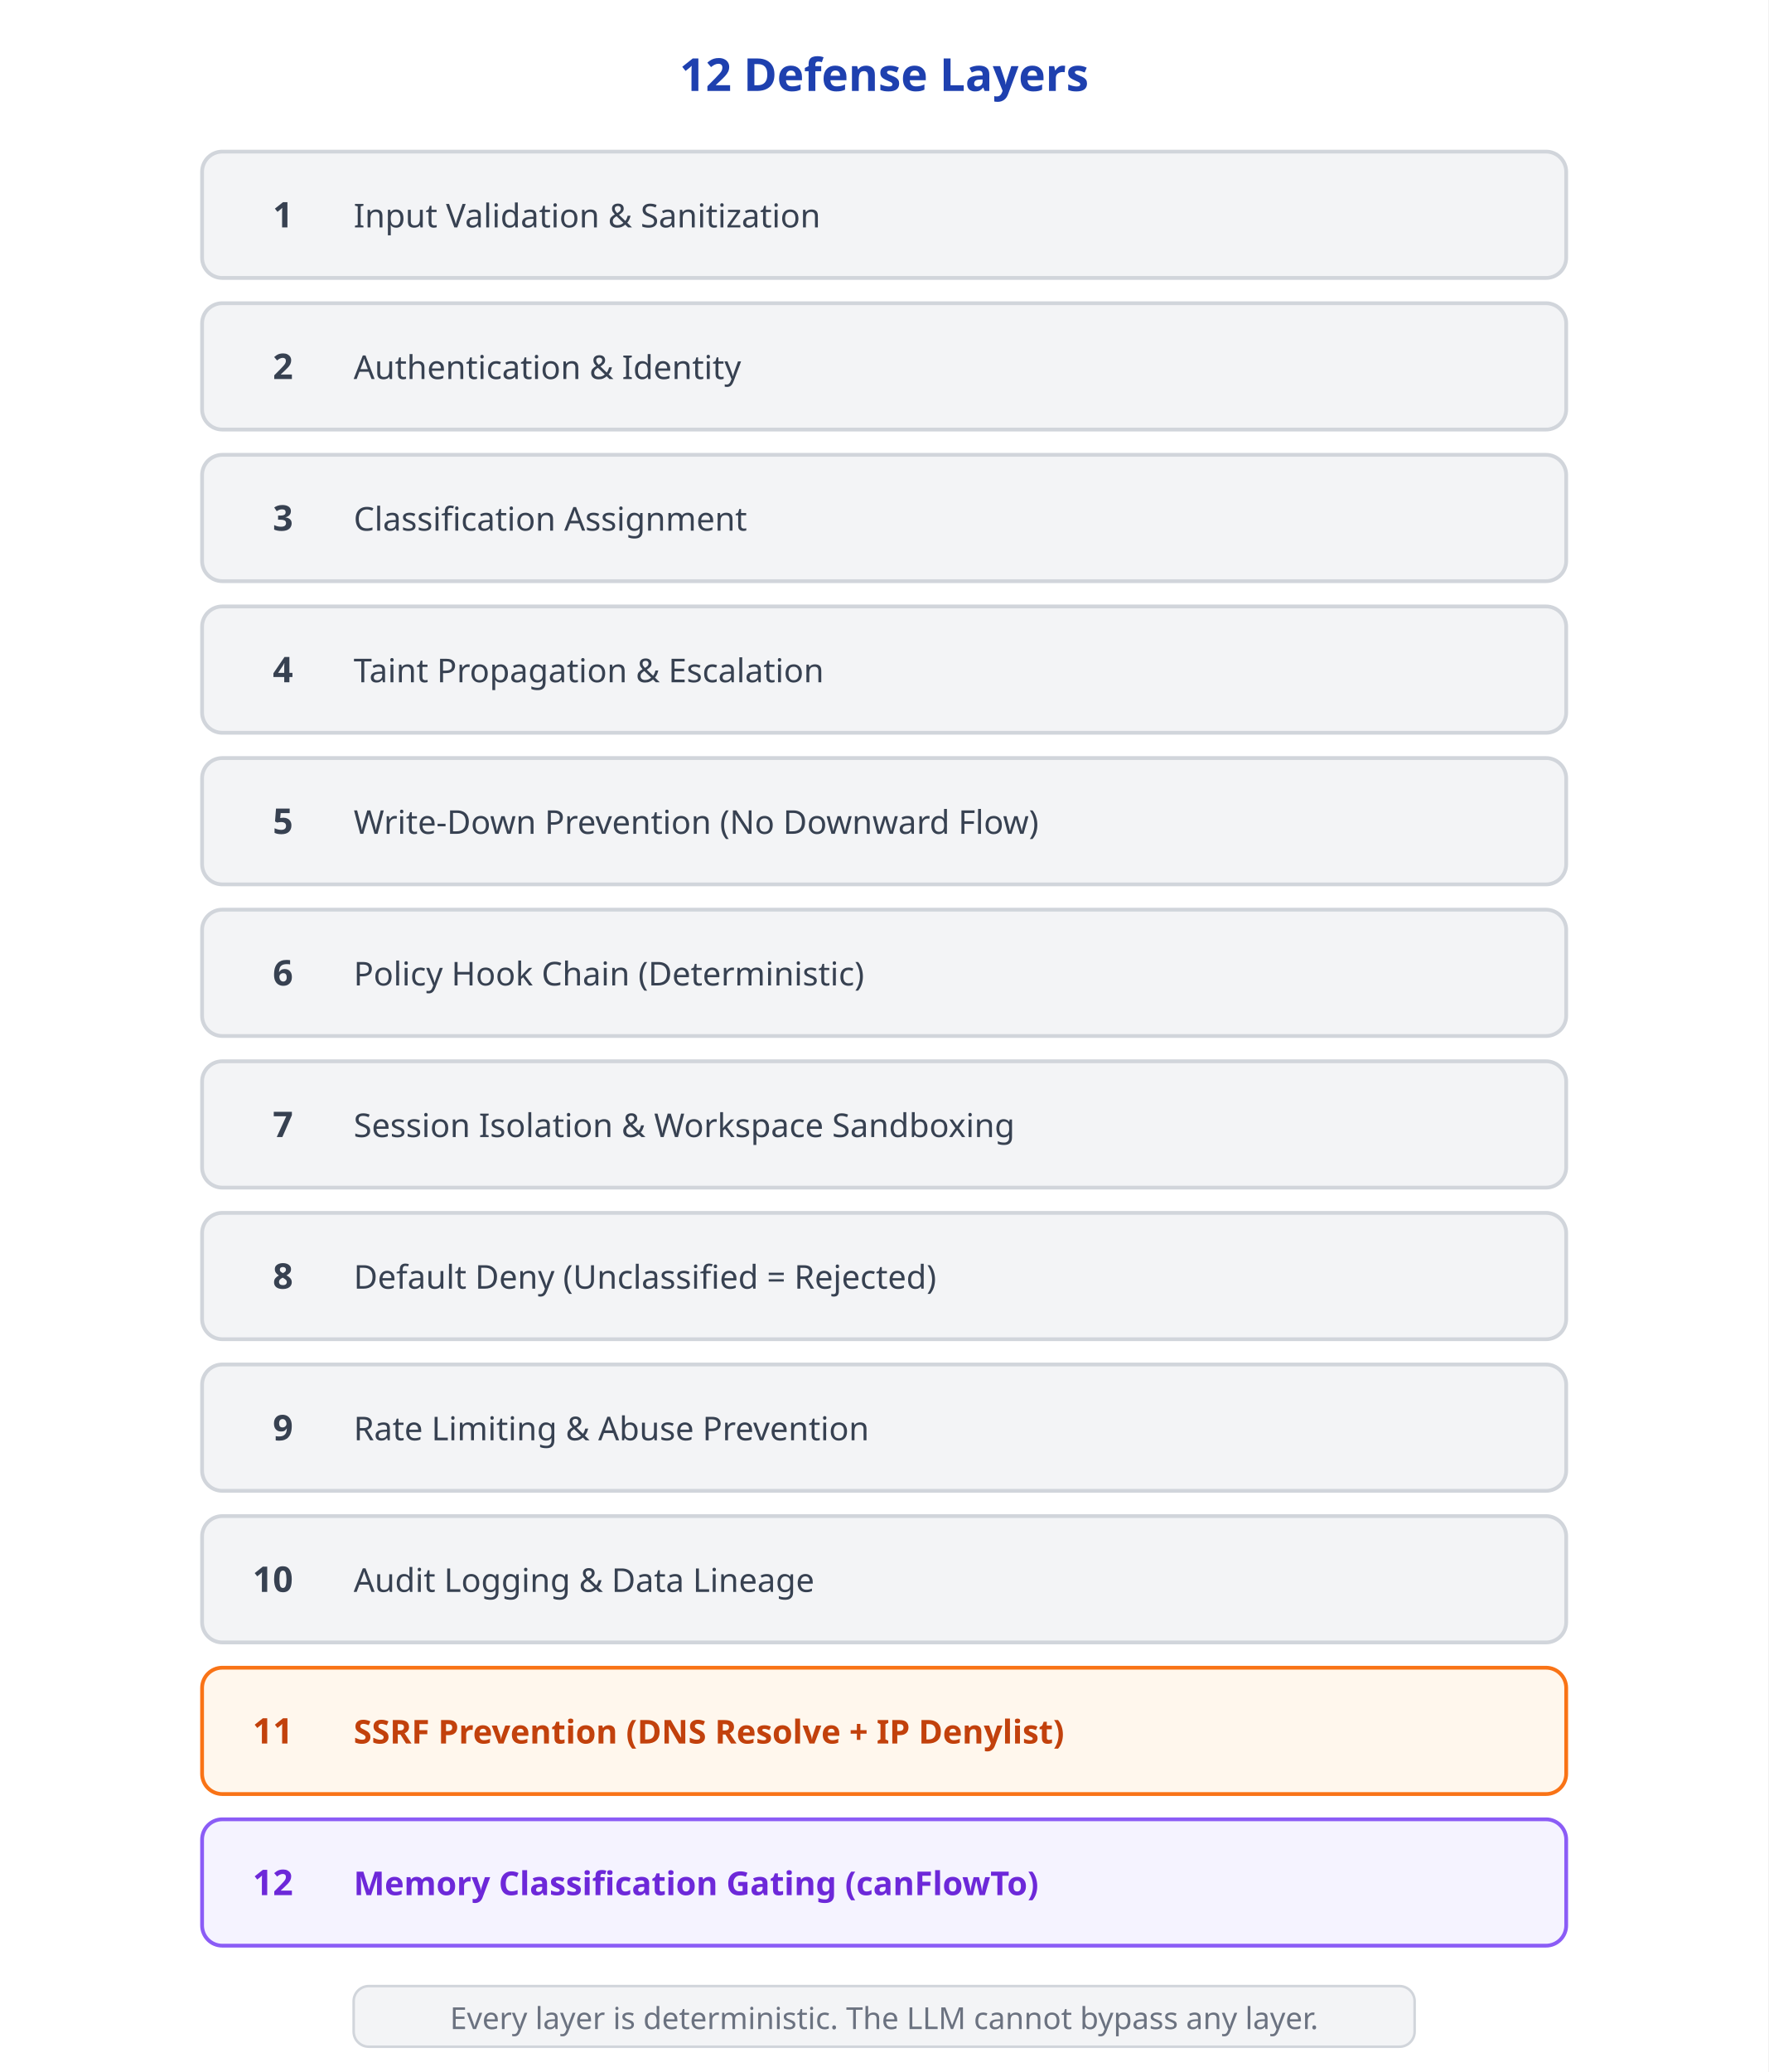
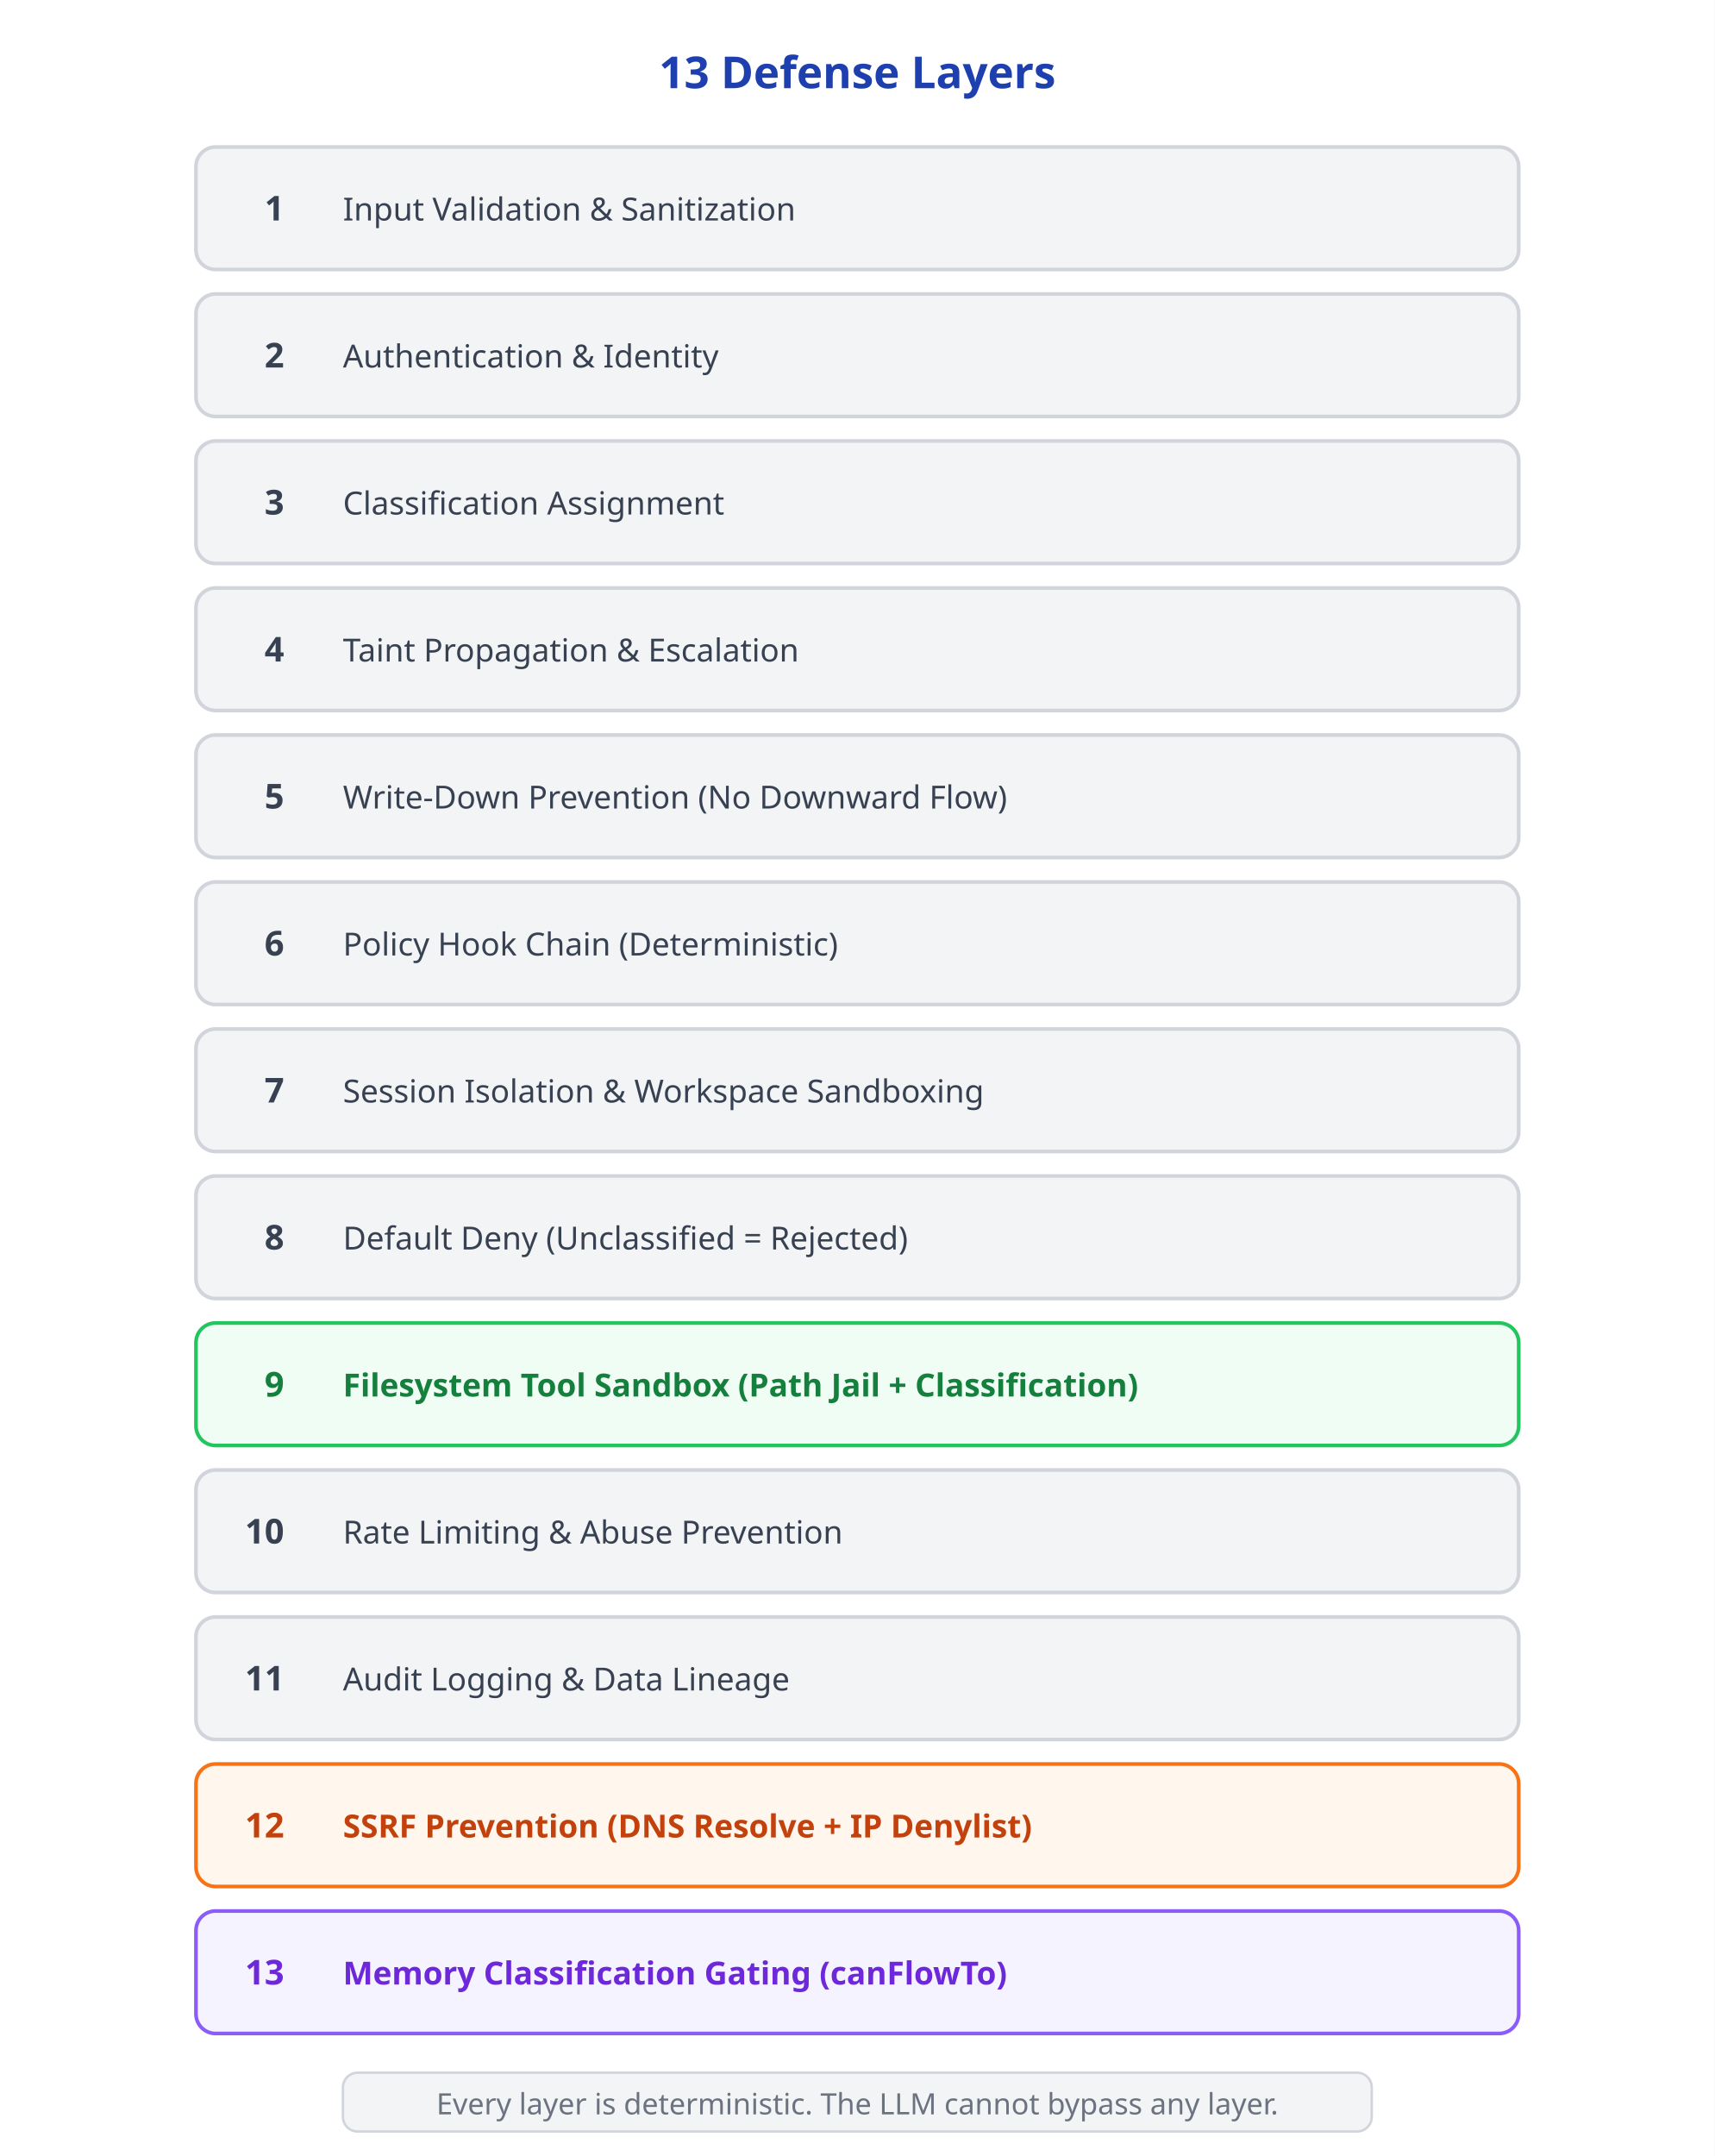
- <svg xmlns="http://www.w3.org/2000/svg" viewBox="0 0 700 820" width="700" height="820" font-family="system-ui, sans-serif">
-   <rect width="700" height="820" fill="#ffffff" />
-   <text x="350" y="36" text-anchor="middle" font-size="18" font-weight="700" fill="#1e40af">12 Defense Layers</text>
+ <svg xmlns="http://www.w3.org/2000/svg" viewBox="0 0 700 880" width="700" height="880" font-family="system-ui, sans-serif">
+   <rect width="700" height="880" fill="#ffffff" />
+   <text x="350" y="36" text-anchor="middle" font-size="18" font-weight="700" fill="#1e40af">13 Defense Layers</text>
  <rect x="80" y="60" width="540" height="50" rx="8" fill="#f3f4f6" stroke="#d1d5db" stroke-width="1.5" />
  <text x="108" y="90" font-size="14" font-weight="700" fill="#374151">1</text>
  <text x="140" y="90" font-size="13" font-weight="500" fill="#374151">Input Validation &amp; Sanitization</text>
  <rect x="80" y="120" width="540" height="50" rx="8" fill="#f3f4f6" stroke="#d1d5db" stroke-width="1.5" />
  <text x="108" y="150" font-size="14" font-weight="700" fill="#374151">2</text>
  <text x="140" y="150" font-size="13" font-weight="500" fill="#374151">Authentication &amp; Identity</text>
  <rect x="80" y="180" width="540" height="50" rx="8" fill="#f3f4f6" stroke="#d1d5db" stroke-width="1.5" />
  <text x="108" y="210" font-size="14" font-weight="700" fill="#374151">3</text>
  <text x="140" y="210" font-size="13" font-weight="500" fill="#374151">Classification Assignment</text>
  <rect x="80" y="240" width="540" height="50" rx="8" fill="#f3f4f6" stroke="#d1d5db" stroke-width="1.5" />
  <text x="108" y="270" font-size="14" font-weight="700" fill="#374151">4</text>
  <text x="140" y="270" font-size="13" font-weight="500" fill="#374151">Taint Propagation &amp; Escalation</text>
  <rect x="80" y="300" width="540" height="50" rx="8" fill="#f3f4f6" stroke="#d1d5db" stroke-width="1.5" />
  <text x="108" y="330" font-size="14" font-weight="700" fill="#374151">5</text>
  <text x="140" y="330" font-size="13" font-weight="500" fill="#374151">Write-Down Prevention (No Downward Flow)</text>
  <rect x="80" y="360" width="540" height="50" rx="8" fill="#f3f4f6" stroke="#d1d5db" stroke-width="1.5" />
  <text x="108" y="390" font-size="14" font-weight="700" fill="#374151">6</text>
  <text x="140" y="390" font-size="13" font-weight="500" fill="#374151">Policy Hook Chain (Deterministic)</text>
  <rect x="80" y="420" width="540" height="50" rx="8" fill="#f3f4f6" stroke="#d1d5db" stroke-width="1.5" />
  <text x="108" y="450" font-size="14" font-weight="700" fill="#374151">7</text>
  <text x="140" y="450" font-size="13" font-weight="500" fill="#374151">Session Isolation &amp; Workspace Sandboxing</text>
  <rect x="80" y="480" width="540" height="50" rx="8" fill="#f3f4f6" stroke="#d1d5db" stroke-width="1.5" />
  <text x="108" y="510" font-size="14" font-weight="700" fill="#374151">8</text>
  <text x="140" y="510" font-size="13" font-weight="500" fill="#374151">Default Deny (Unclassified = Rejected)</text>
-   <rect x="80" y="540" width="540" height="50" rx="8" fill="#f3f4f6" stroke="#d1d5db" stroke-width="1.5" />
-   <text x="108" y="570" font-size="14" font-weight="700" fill="#374151">9</text>
-   <text x="140" y="570" font-size="13" font-weight="500" fill="#374151">Rate Limiting &amp; Abuse Prevention</text>
+   <rect x="80" y="540" width="540" height="50" rx="8" fill="#f0fdf4" stroke="#22c55e" stroke-width="1.5" />
+   <text x="108" y="570" font-size="14" font-weight="700" fill="#15803d">9</text>
+   <text x="140" y="570" font-size="13" font-weight="600" fill="#15803d">Filesystem Tool Sandbox (Path Jail + Classification)</text>
  <rect x="80" y="600" width="540" height="50" rx="8" fill="#f3f4f6" stroke="#d1d5db" stroke-width="1.5" />
  <text x="100" y="630" font-size="14" font-weight="700" fill="#374151">10</text>
-   <text x="140" y="630" font-size="13" font-weight="500" fill="#374151">Audit Logging &amp; Data Lineage</text>
-   <rect x="80" y="660" width="540" height="50" rx="8" fill="#fff7ed" stroke="#f97316" stroke-width="1.5" />
-   <text x="100" y="690" font-size="14" font-weight="700" fill="#c2410c">11</text>
-   <text x="140" y="690" font-size="13" font-weight="600" fill="#c2410c">SSRF Prevention (DNS Resolve + IP Denylist)</text>
-   <rect x="80" y="720" width="540" height="50" rx="8" fill="#f5f3ff" stroke="#8b5cf6" stroke-width="1.5" />
-   <text x="100" y="750" font-size="14" font-weight="700" fill="#6d28d9">12</text>
-   <text x="140" y="750" font-size="13" font-weight="600" fill="#6d28d9">Memory Classification Gating (canFlowTo)</text>
-   <rect x="140" y="786" width="420" height="24" rx="6" fill="#f3f4f6" stroke="#d1d5db" stroke-width="1" />
-   <text x="350" y="803" text-anchor="middle" font-size="12" fill="#6b7280">Every layer is deterministic. The LLM cannot bypass any layer.</text>
+   <text x="140" y="630" font-size="13" font-weight="500" fill="#374151">Rate Limiting &amp; Abuse Prevention</text>
+   <rect x="80" y="660" width="540" height="50" rx="8" fill="#f3f4f6" stroke="#d1d5db" stroke-width="1.5" />
+   <text x="100" y="690" font-size="14" font-weight="700" fill="#374151">11</text>
+   <text x="140" y="690" font-size="13" font-weight="500" fill="#374151">Audit Logging &amp; Data Lineage</text>
+   <rect x="80" y="720" width="540" height="50" rx="8" fill="#fff7ed" stroke="#f97316" stroke-width="1.5" />
+   <text x="100" y="750" font-size="14" font-weight="700" fill="#c2410c">12</text>
+   <text x="140" y="750" font-size="13" font-weight="600" fill="#c2410c">SSRF Prevention (DNS Resolve + IP Denylist)</text>
+   <rect x="80" y="780" width="540" height="50" rx="8" fill="#f5f3ff" stroke="#8b5cf6" stroke-width="1.5" />
+   <text x="100" y="810" font-size="14" font-weight="700" fill="#6d28d9">13</text>
+   <text x="140" y="810" font-size="13" font-weight="600" fill="#6d28d9">Memory Classification Gating (canFlowTo)</text>
+   <rect x="140" y="846" width="420" height="24" rx="6" fill="#f3f4f6" stroke="#d1d5db" stroke-width="1" />
+   <text x="350" y="863" text-anchor="middle" font-size="12" fill="#6b7280">Every layer is deterministic. The LLM cannot bypass any layer.</text>
</svg>
